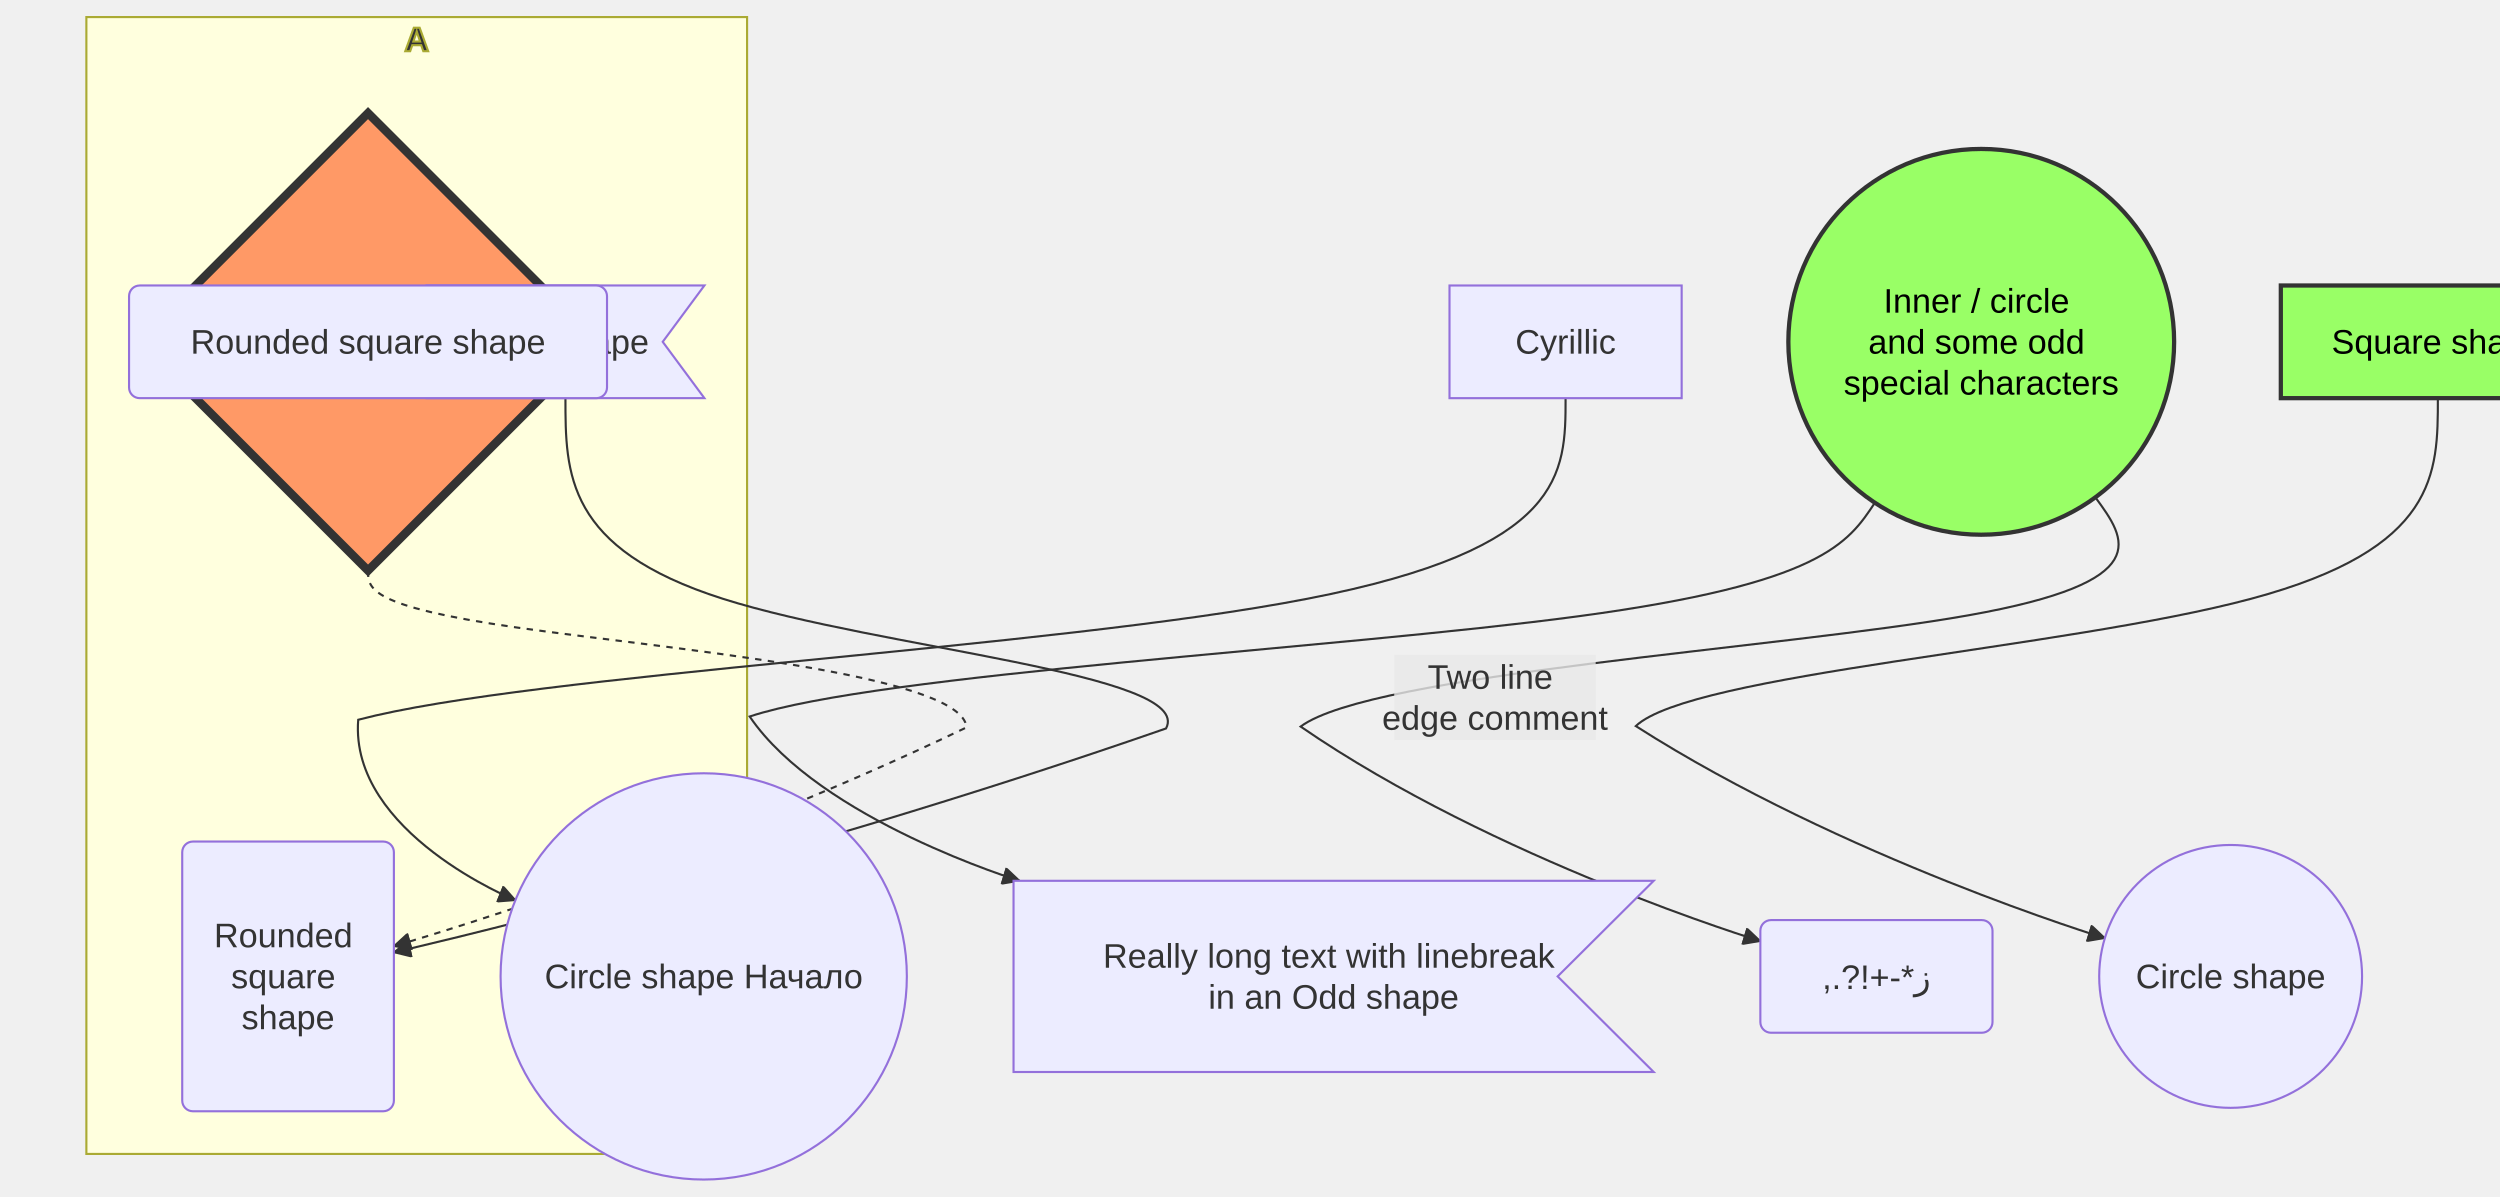
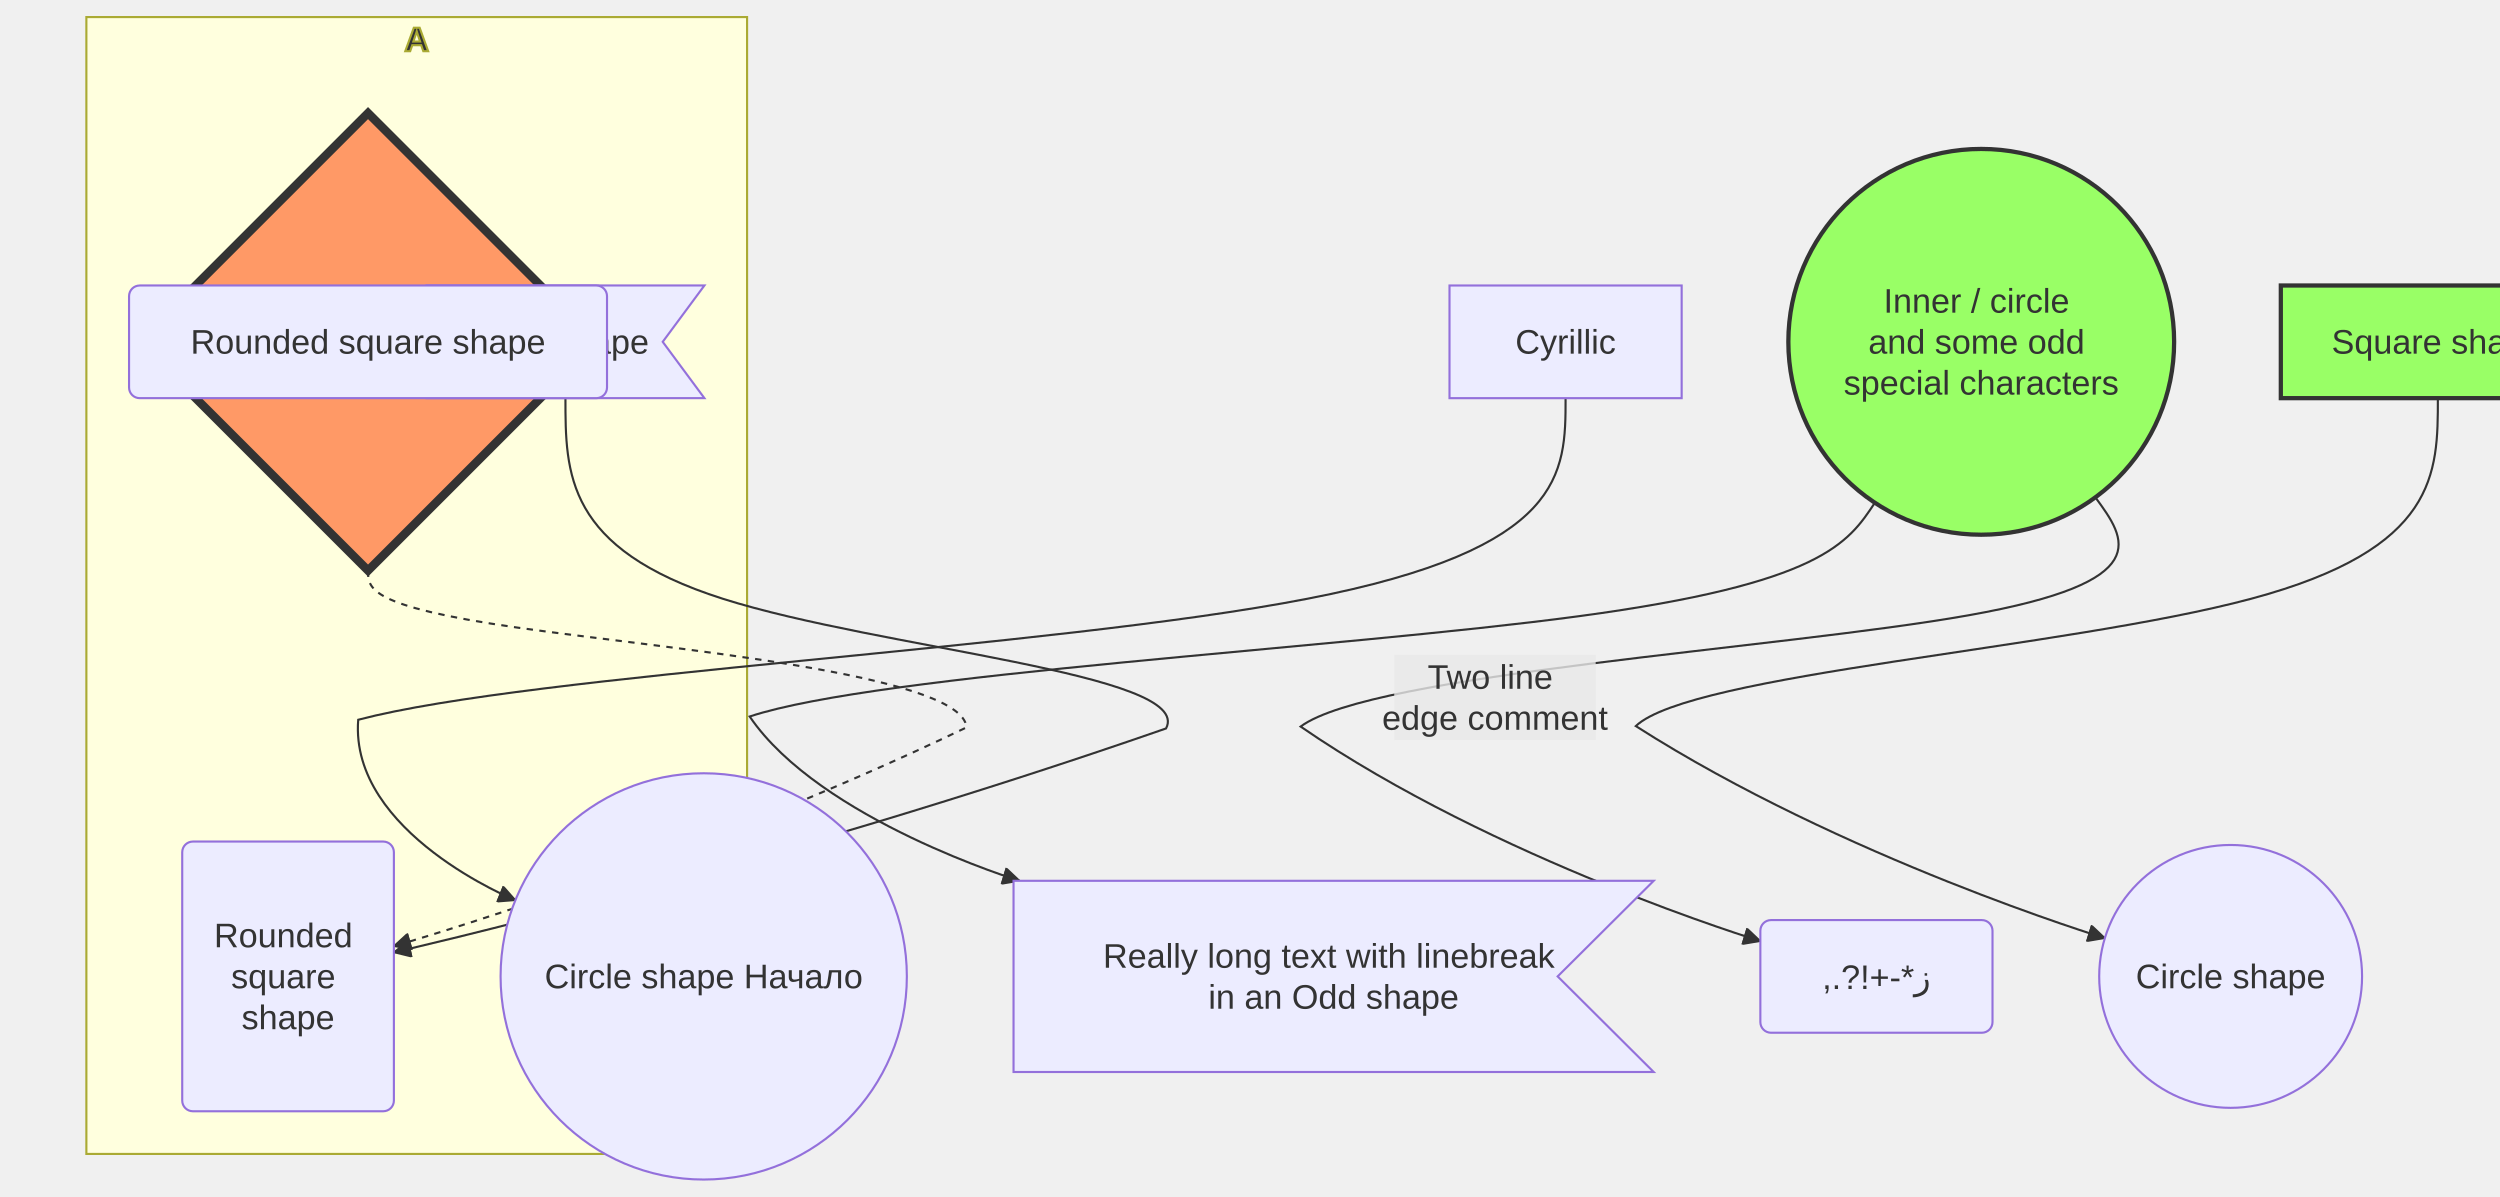
<svg xmlns="http://www.w3.org/2000/svg" width="1171.64" height="560.8" viewBox="-8 -28 1171.64 560.8" class="mermaid">
  <style>

.mermaid {
  font-family: trebuchet ms, verdana, arial, sans-serif;
  font-size: 16px;
}

.node rect,
.node polygon,
.node circle,
.node ellipse,
.node path {
  fill: #ECECFF;
  stroke: #9370DB;
  stroke-width: 1px;
}

.node line {
  stroke: #9370DB;
  stroke-width: 1px;
}

.node .label {
  fill: #333333;
}

.node text {
  fill: #333333;
  font-family: trebuchet ms, verdana, arial, sans-serif;
  font-size: 16px;
}

.edge-path {
  fill: none;
  stroke: #333333;
  stroke-width: 1px;
}

.edge-label {
  fill: #333333;
  font-family: trebuchet ms, verdana, arial, sans-serif;
}

.edge-label-bg {
  fill: rgba(232, 232, 232, 0.8);
}

.subgraph {
  fill: #ffffde;
  stroke: #aaaa33;
  stroke-width: 1px;
}

.subgraph-title {
  fill: #333333;
  font-weight: bold;
}

.cluster rect {
  fill: #ffffde;
  stroke: #aaaa33;
  stroke-width: 1px;
  rx: 5px;
  ry: 5px;
}

.cluster-label {
  fill: #333333;
  font-family: trebuchet ms, verdana, arial, sans-serif;
  font-size: 16px;
  font-weight: bold;
}

marker path {
  fill: #333333;
  stroke: #333333;
}

  </style>
  <defs>
    <marker id="arrow_point" viewBox="0 0 10 10" refX="10" refY="5" markerWidth="8" markerHeight="8" orient="auto" markerUnits="userSpaceOnUse">
      <path d="M 0 0 L 10 5 L 0 10 z" />
    </marker>
    <marker id="arrow_point_start" viewBox="0 0 10 10" refX="4.5" refY="5" markerWidth="8" markerHeight="8" orient="auto" markerUnits="userSpaceOnUse">
      <path d="M 0 5 L 10 10 L 10 0 z" />
    </marker>
    <marker id="arrow_cross" viewBox="0 0 11 11" refX="12" refY="5.2" markerWidth="11" markerHeight="11" orient="auto" markerUnits="userSpaceOnUse">
      <path d="M 1 1 L 10 10 M 10 1 L 1 10" fill="none" stroke-width="2" />
    </marker>
    <marker id="arrow_cross_start" viewBox="0 0 11 11" refX="-1" refY="5.2" markerWidth="11" markerHeight="11" orient="auto" markerUnits="userSpaceOnUse">
-       <path d="M 1 1 L 10 10 M 10 1 L 1 10" stroke-width="2" fill="none" />
+       <path d="M 1 1 L 10 10 M 10 1 L 1 10" fill="none" stroke-width="2" />
    </marker>
    <marker id="arrow_circle" viewBox="0 0 10 10" refX="11" refY="5" markerWidth="11" markerHeight="11" orient="auto" markerUnits="userSpaceOnUse">
      <circle cx="5" cy="5" r="5" />
    </marker>
    <marker id="arrow_circle_start" viewBox="0 0 10 10" refX="-1" refY="5" markerWidth="11" markerHeight="11" orient="auto" markerUnits="userSpaceOnUse">
      <circle cx="5" cy="5" r="5" />
    </marker>
  </defs>
  <g class="root">
    <g class="clusters">
      <g class="subgraph" id="subgraph-A">
        <rect x="32.48" y="-20" width="309.64" height="532.8" class="cluster" />
        <text x="187.3" y="-4" class="cluster-label" text-anchor="middle">A</text>
      </g>
    </g>
    <g class="edgePaths">
      <g class="edge" id="edge-L-sq-ci-0">
-         <path d="M 1134.52 158.60 C 1134.52 193.87, 1134.52 229.13, 1047.05 252.60 C 959.57 276.07, 784.63 287.73, 758.62 312.28 C 855.54 374.24, 978.47 411.66, 978.47 411.66" class="edge-path" stroke-width="1" fill="none" marker-end="url(#arrow_point)" />
+         <path d="M 1134.52 158.60 C 1134.52 193.87, 1134.52 229.13, 1047.05 252.60 C 959.57 276.07, 784.63 287.73, 758.62 312.28 C 855.54 374.24, 978.47 411.66, 978.47 411.66" class="edge-path" fill="none" marker-end="url(#arrow_point)" stroke-width="1" />
      </g>
      <g class="edge" id="edge-L-od-ro-0">
-         <path d="M 257.00 158.60 C 257.00 193.87, 257.00 229.13, 330.72 252.60 C 404.44 276.07, 551.88 287.73, 538.48 313.39 C 350.84 378.68, 176.60 418.32, 176.60 418.32" class="edge-path" stroke-width="1" marker-end="url(#arrow_point)" fill="none" />
+         <path d="M 257.00 158.60 C 257.00 193.87, 257.00 229.13, 330.72 252.60 C 404.44 276.07, 551.88 287.73, 538.48 313.39 C 350.84 378.68, 176.60 418.32, 176.60 418.32" class="edge-path" fill="none" stroke-width="1" marker-end="url(#arrow_point)" />
      </g>
      <g class="edge" id="edge-L-di-ro-0">
        <path d="M 164.48 239.40 C 164.48 247.73, 164.48 256.07, 234.10 266.07 C 303.72 276.07, 442.96 287.73, 444.98 312.90 C 311.80 376.74, 176.60 415.41, 176.60 415.41" class="edge-path" stroke-dasharray="3,3" marker-end="url(#arrow_point)" fill="none" stroke-width="2" />
      </g>
      <g class="edge" id="edge-L-di-ro2-0">
-         <path d="M 164.48 132.2 L 164.48 132.2" class="edge-path" stroke-width="3.5" fill="none" marker-end="url(#arrow_point)" />
+         <path d="M 164.48 132.2 L 164.48 132.2" class="edge-path" marker-end="url(#arrow_point)" stroke-width="3.5" fill="none" />
      </g>
      <g class="edge" id="edge-L-e-od3-0">
        <path d="M 870.67 207.61 C 858.15 226.54, 845.64 245.47, 732.07 260.77 C 618.51 276.07, 403.89 287.73, 343.34 307.80 C 376.31 356.33, 469.83 384.80, 469.83 384.80" class="edge-path" stroke-width="1" fill="none" marker-end="url(#arrow_point)" />
      </g>
      <g class="edge" id="edge-L-e-f-0">
-         <path d="M 974.00 205.08 C 988.51 224.86, 1003.01 244.63, 914.63 260.35 C 826.24 276.07, 634.96 287.73, 601.54 312.51 C 692.56 375.16, 817.00 413.04, 817.00 413.04" class="edge-path" marker-end="url(#arrow_point)" stroke-width="1" fill="none" />
+         <path d="M 974.00 205.08 C 988.51 224.86, 1003.01 244.63, 914.63 260.35 C 826.24 276.07, 634.96 287.73, 601.54 312.51 C 692.56 375.16, 817.00 413.04, 817.00 413.04" class="edge-path" stroke-width="1" fill="none" marker-end="url(#arrow_point)" />
      </g>
      <g class="edge" id="edge-L-cyr-cyr2-0">
-         <path d="M 725.72 158.60 C 725.72 193.87, 725.72 229.13, 604.77 252.60 C 483.81 276.07, 241.91 287.73, 159.88 309.32 C 155.70 362.40, 233.55 393.89, 233.55 393.89" class="edge-path" fill="none" stroke-width="1" marker-end="url(#arrow_point)" />
+         <path d="M 725.72 158.60 C 725.72 193.87, 725.72 229.13, 604.77 252.60 C 483.81 276.07, 241.91 287.73, 159.88 309.32 C 155.70 362.40, 233.55 393.89, 233.55 393.89" class="edge-path" stroke-width="1" fill="none" marker-end="url(#arrow_point)" />
      </g>
    </g>
    <g class="edgeLabels">
      <g class="edgeLabel" id="edge-label-L-od-ro-0">
        <rect x="645.428" y="278.87" width="94.4" height="40" class="edge-label-bg" />
-         <text x="692.628" y="298.87" class="edge-label" dominant-baseline="central" text-anchor="middle">
+         <text x="692.628" y="298.87" class="edge-label" text-anchor="middle" dominant-baseline="central">
          <tspan x="692.628" y="298.87" dy="-0.6em">Two line</tspan>
          <tspan x="692.628" dy="1.2em">edge comment</tspan>
        </text>
      </g>
    </g>
    <g class="nodes">
      <g class="node" id="node-ci">
        <circle cx="1037.4" cy="429.6" r="61.6" />
-         <text x="1037.4" y="429.6" class="label" text-anchor="middle" dominant-baseline="central">Circle shape</text>
+         <text x="1037.4" y="429.6" class="label" dominant-baseline="central" text-anchor="middle">Circle shape</text>
      </g>
      <g class="node" id="node-cyr">
        <rect x="671.32" y="105.8" width="108.8" height="52.8" />
-         <text x="725.72" y="132.2" class="label" dominant-baseline="central" text-anchor="middle">Cyrillic</text>
+         <text x="725.72" y="132.2" class="label" text-anchor="middle" dominant-baseline="central">Cyrillic</text>
      </g>
      <g class="node" id="node-cyr2">
        <circle cx="321.8" cy="429.6" r="95.2" />
        <text x="321.8" y="429.6" class="label" text-anchor="middle" dominant-baseline="central">Circle shape Начало</text>
      </g>
      <g class="node" id="node-di">
        <polygon points="164.48,25 271.68,132.2 164.48,239.4 57.28,132.2" style="fill:#f96 !important;stroke:#333 !important;stroke-width:4px !important" />
-         <text x="164.48" y="132.2" class="label" dominant-baseline="central" style="fill: #ffffff" text-anchor="middle">
+         <text x="164.48" y="132.2" class="label" text-anchor="middle" dominant-baseline="central">
          <tspan x="164.48" y="132.2" dy="-0.6em">Diamond with </tspan>
          <tspan x="164.48" dy="1.2em"> line break</tspan>
        </text>
      </g>
      <g class="node" id="node-e">
        <circle cx="920.52" cy="132.2" r="90.4" style="fill:#9f6 !important;stroke:#333 !important;stroke-width:2px !important" />
-         <text x="920.52" y="132.2" class="label" text-anchor="middle" dominant-baseline="central" style="fill: #000000">
+         <text x="920.52" y="132.2" class="label" text-anchor="middle" dominant-baseline="central">
          <tspan x="920.52" y="132.2" dy="-1.2em">Inner / circle</tspan>
          <tspan x="920.52" dy="1.2em">and some odd </tspan>
          <tspan x="920.52" dy="1.2em">special characters</tspan>
        </text>
      </g>
      <g class="node" id="node-f">
        <path d="M 822 403.2 H 920.8 A 5 5 0 0 1 925.8 408.2 V 451 A 5 5 0 0 1 920.8 456 H 822 A 5 5 0 0 1 817 451 V 408.2 A 5 5 0 0 1 822 403.2 Z" />
        <text x="871.4" y="429.6" class="label" text-anchor="middle" dominant-baseline="central">,.?!+-*ز</text>
      </g>
      <g class="node" id="node-od">
        <path d="M 191.88 105.8 L 322.12 105.8 L 302.584 132.2 L 322.12 158.6 L 191.88 158.6 Z" />
-         <text x="257" y="132.2" class="label" dominant-baseline="central" text-anchor="middle">Odd shape</text>
+         <text x="257" y="132.2" class="label" text-anchor="middle" dominant-baseline="central">Odd shape</text>
      </g>
      <g class="node" id="node-od3">
        <path d="M 467 384.8 L 767 384.8 L 722 429.6 L 767 474.4 L 467 474.4 Z" />
-         <text x="617" y="429.6" class="label" text-anchor="middle" dominant-baseline="central">
+         <text x="617" y="429.6" class="label" dominant-baseline="central" text-anchor="middle">
          <tspan x="617" y="429.6" dy="-0.6em">Really long text with linebreak</tspan>
          <tspan x="617" dy="1.2em">in an Odd shape</tspan>
        </text>
      </g>
      <g class="node" id="node-ro">
        <path d="M 82.4 366.4 H 171.6 A 5 5 0 0 1 176.6 371.4 V 487.8 A 5 5 0 0 1 171.6 492.8 H 82.4 A 5 5 0 0 1 77.4 487.8 V 371.4 A 5 5 0 0 1 82.4 366.4 Z" />
-         <text x="127" y="429.6" class="label" text-anchor="middle" dominant-baseline="central">
+         <text x="127" y="429.6" class="label" dominant-baseline="central" text-anchor="middle">
          <tspan x="127" y="429.6" dy="-1.2em">Rounded</tspan>
          <tspan x="127" dy="1.2em">square</tspan>
          <tspan x="127" dy="1.2em">shape</tspan>
        </text>
      </g>
      <g class="node" id="node-ro2">
        <path d="M 57.48 105.8 H 271.48 A 5 5 0 0 1 276.48 110.8 V 153.6 A 5 5 0 0 1 271.48 158.6 H 57.48 A 5 5 0 0 1 52.48 153.6 V 110.8 A 5 5 0 0 1 57.48 105.8 Z" />
-         <text x="164.48" y="132.2" class="label" text-anchor="middle" dominant-baseline="central">Rounded square shape</text>
+         <text x="164.48" y="132.2" class="label" dominant-baseline="central" text-anchor="middle">Rounded square shape</text>
      </g>
      <g class="node" id="node-sq">
        <rect x="1060.92" y="105.8" width="147.2" height="52.8" style="fill:#9f6 !important;stroke:#333 !important;stroke-width:2px !important" />
-         <text x="1134.52" y="132.2" class="label" text-anchor="middle" style="fill: #000000" dominant-baseline="central">Square shape</text>
+         <text x="1134.52" y="132.2" class="label" text-anchor="middle" dominant-baseline="central">Square shape</text>
      </g>
    </g>
  </g>
</svg>
